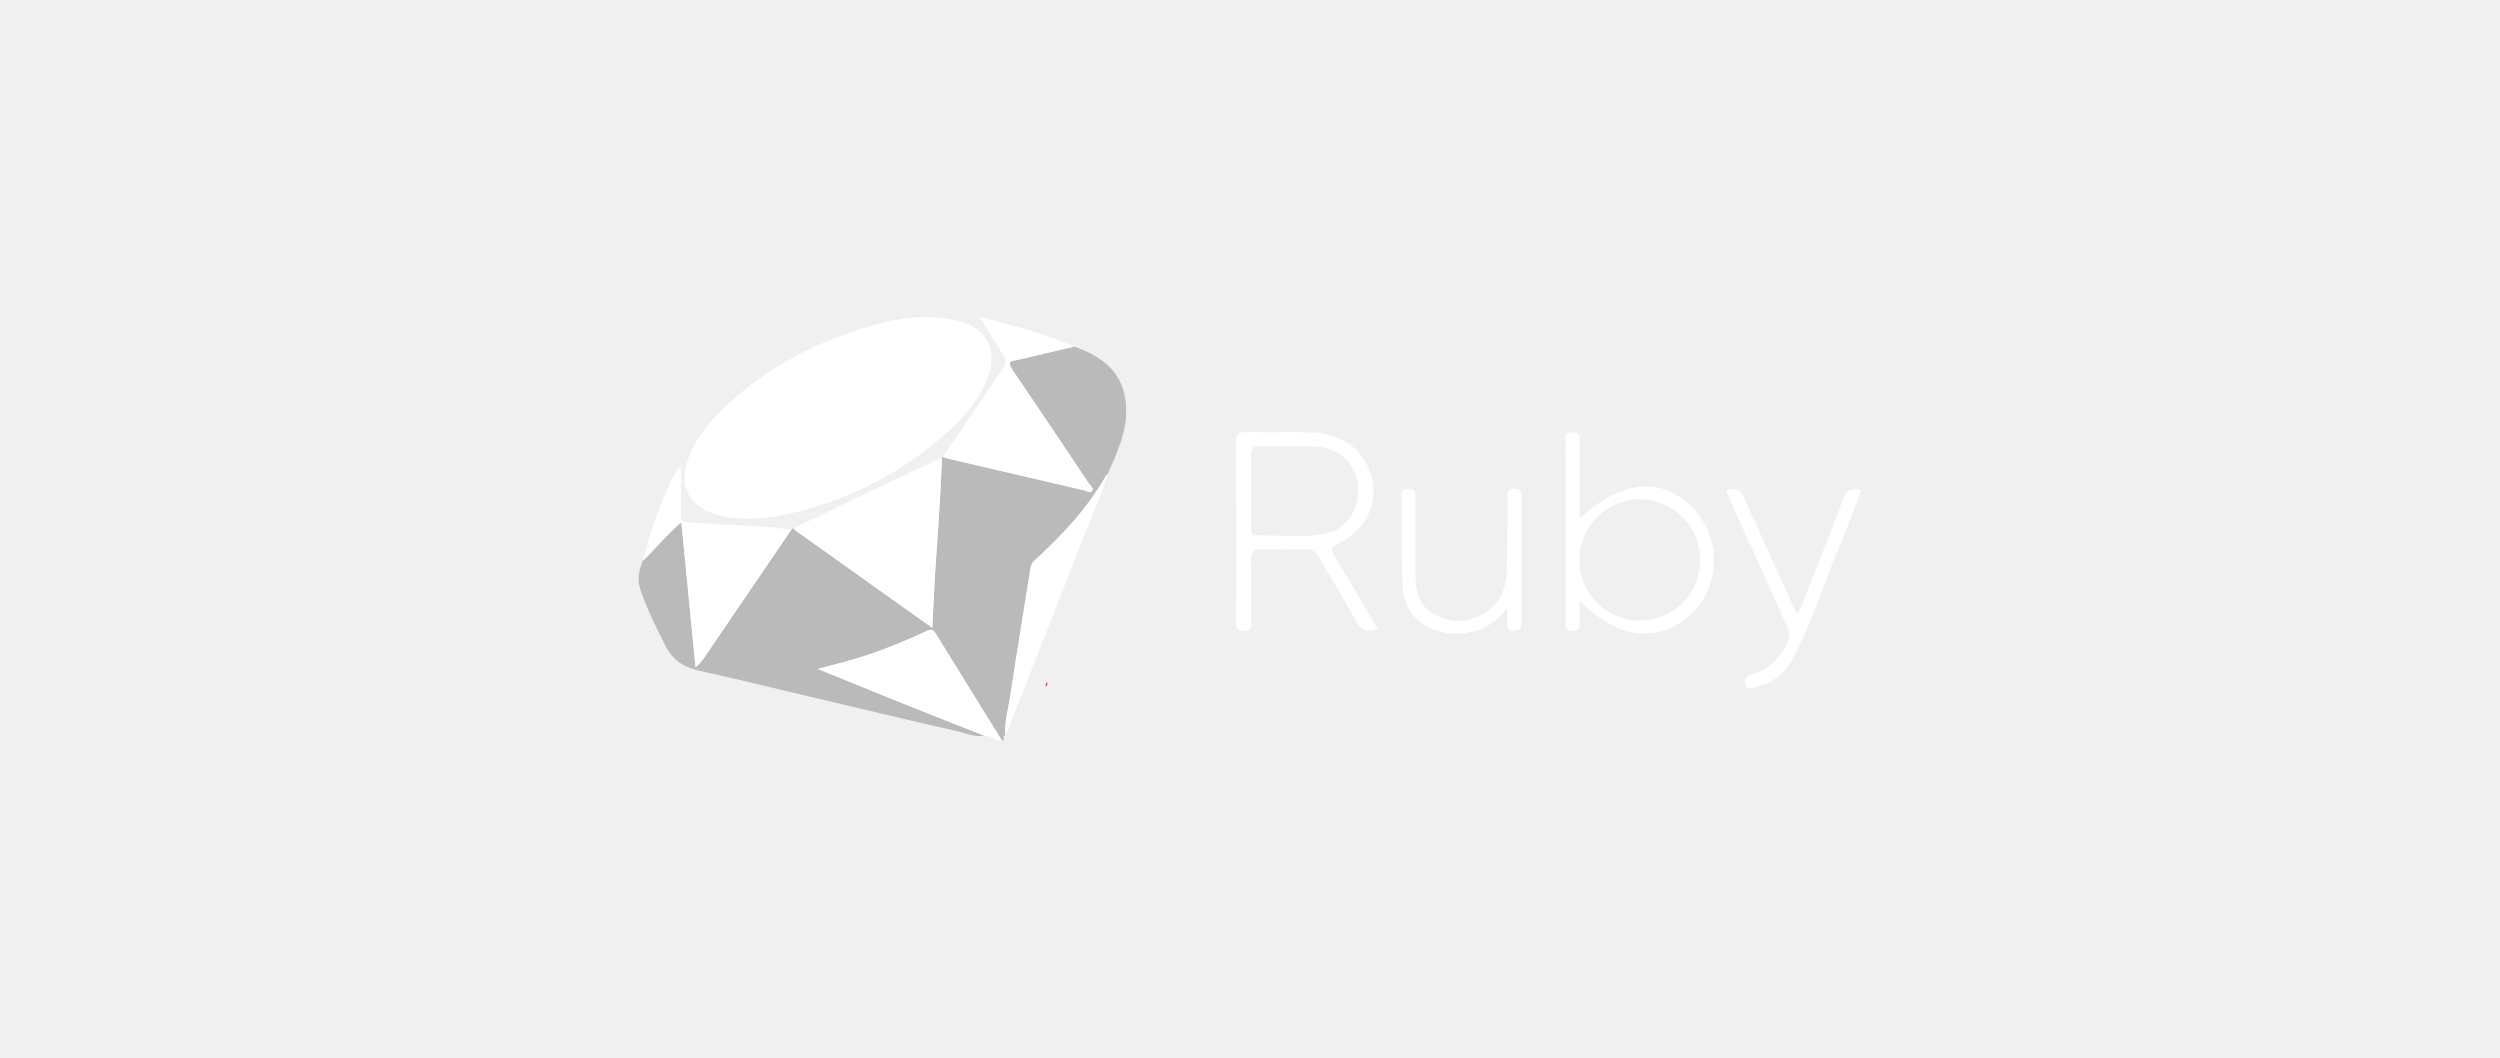
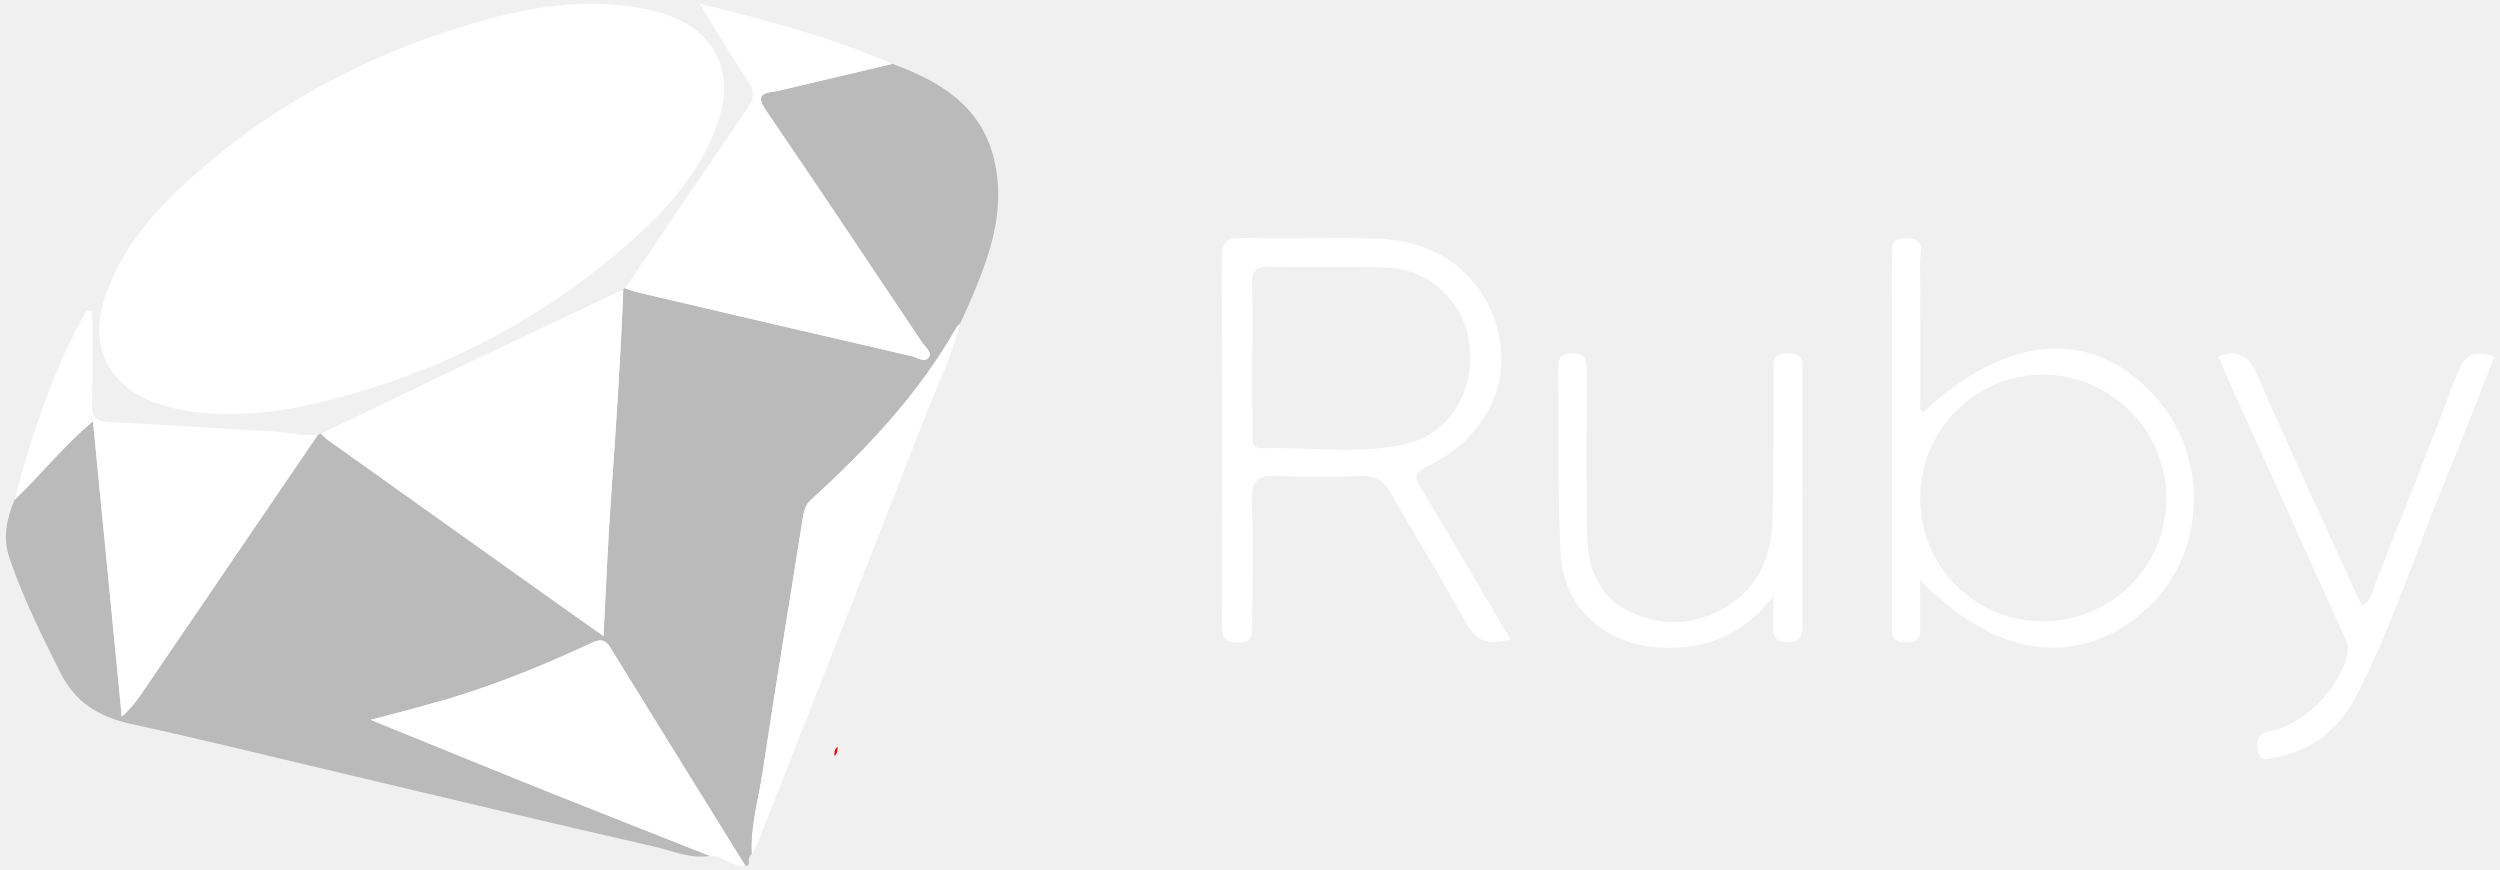
- <svg xmlns="http://www.w3.org/2000/svg" version="1.1" id="Capa_1" x="0px" y="0px" viewBox="0 0 468 198" style="enable-background:new 0 0 468 198;" xml:space="preserve">
-   <style type="text/css">
- 	.st0{fill:#BABABA;}
- 	.st1{fill:#FFFFFF;}
- 	.st2{fill:#EE0F14;}
- </style>
-   <g>
-     <g>
-       <path class="st0" d="M176.34,85.64c0.04-0.07,0.1-0.11,0.18-0.11c0.42,0.13,0.83,0.29,1.26,0.39c8.36,1.96,16.73,3.92,25.1,5.84    c0.52,0.12,1.22,0.69,1.6,0.06c0.27-0.44-0.39-0.93-0.68-1.37c-4.76-7.11-9.51-14.22-14.32-21.29c-0.81-1.19-0.57-1.6,0.74-1.74    c0.24-0.03,0.48-0.09,0.72-0.15c3.39-0.8,6.77-1.6,10.16-2.4c4.34,1.6,8.14,3.83,9.34,8.73c0.77,3.13,0.35,6.23-0.68,9.26    c-0.69,2.03-1.52,3.99-2.43,5.92c-0.11,0.1-0.24,0.18-0.31,0.31c-3.48,6.14-8.26,11.19-13.42,15.9c-0.47,0.43-0.62,0.95-0.72,1.55    c-1.24,7.88-2.55,15.75-3.74,23.64c-0.37,2.46-1.1,4.88-0.96,7.41c0,0,0.02-0.04,0.02-0.04c-0.33,0.19-0.32,0.51-0.3,0.83    c-0.06,0.16-0.08,0.37-0.34,0.24c-4.14-6.69-8.3-13.37-12.42-20.07c-0.48-0.77-0.96-0.76-1.71-0.41    c-3.7,1.73-7.46,3.29-11.35,4.57c-2.89,0.95-5.84,1.68-8.97,2.51c5.67,2.3,11.12,4.54,16.59,6.73c4.87,1.95,9.75,3.86,14.63,5.79    c-1.8,0.31-3.45-0.47-5.13-0.85c-9.15-2.08-18.27-4.27-27.4-6.43c-6.91-1.63-13.81-3.34-20.75-4.86    c-2.97-0.65-5.15-1.99-6.54-4.79c-1.71-3.43-3.4-6.83-4.64-10.47c-0.67-1.96-0.22-3.62,0.46-5.35c2.42-2.29,4.49-4.95,7.23-7.24    c0.9,9.24,1.77,18.21,2.65,27.17c0.97-0.85,1.54-1.7,2.12-2.55c5.31-7.8,10.62-15.59,15.93-23.39c0.1-0.03,0.19-0.05,0.29-0.08    c0.17,0.17,0.33,0.37,0.52,0.51c6.99,4.99,13.99,9.97,20.99,14.95c1.41,1.01,2.83,2,4.46,3.16c0.24-4.5,0.4-8.66,0.7-12.8    C175.67,98.36,176.09,92.01,176.34,85.64z" />
-       <path class="st1" d="M139.88,97.09c-2.03-0.01-4.02-0.22-5.97-0.83c-4.94-1.53-6.88-5.35-5.14-10.24    c1.53-4.29,4.44-7.62,7.76-10.6c7.27-6.56,15.7-11.12,25.03-13.98c5.04-1.55,10.2-2.62,15.55-1.83c1.06,0.16,2.14,0.37,3.15,0.72    c4.64,1.61,6.4,5.38,4.72,10.11c-1.53,4.3-4.43,7.63-7.76,10.6c-8.78,7.82-18.97,12.89-30.45,15.35    C144.5,96.86,142.2,97.11,139.88,97.09z" />
-       <path class="st1" d="M176.34,85.64c-0.24,6.37-0.67,12.72-1.12,19.08c-0.3,4.15-0.46,8.31-0.7,12.8    c-1.63-1.15-3.05-2.15-4.46-3.16c-7-4.98-13.99-9.96-20.99-14.95c-0.2-0.14-0.35-0.34-0.52-0.51c4.8-2.31,9.6-4.64,14.4-6.93    C167.4,89.85,171.87,87.75,176.34,85.64z" />
-       <path class="st1" d="M201.1,64.88c-3.39,0.8-6.77,1.6-10.16,2.4c-0.24,0.06-0.48,0.13-0.72,0.15c-1.31,0.14-1.55,0.55-0.74,1.74    c4.82,7.07,9.56,14.18,14.32,21.29c0.29,0.43,0.95,0.92,0.68,1.37c-0.38,0.62-1.08,0.06-1.6-0.06c-8.37-1.93-16.74-3.88-25.1-5.84    c-0.43-0.1-0.84-0.26-1.26-0.39c3.72-5.49,7.41-11,11.17-16.46c0.66-0.96,0.81-1.66,0.1-2.7c-1.52-2.22-2.87-4.54-4.43-7.05    C189.53,60.89,195.46,62.41,201.1,64.88z" />
-       <path class="st1" d="M148.25,98.99c-5.31,7.8-10.62,15.59-15.93,23.39c-0.58,0.85-1.15,1.7-2.12,2.55    c-0.87-8.96-1.75-17.93-2.65-27.17c-2.74,2.29-4.81,4.95-7.23,7.24c1.63-6.04,3.53-11.97,6.65-17.43    c0.17,0.01,0.35,0.03,0.52,0.04c0,2.87,0.04,5.74-0.02,8.62c-0.02,1.06,0.32,1.52,1.38,1.58c5.1,0.28,10.19,0.59,15.29,0.89    C145.51,98.77,146.86,99.12,148.25,98.99z" />
-       <path class="st1" d="M184.32,137.75c-4.88-1.93-9.76-3.84-14.63-5.79c-5.47-2.19-10.91-4.43-16.59-6.73    c3.13-0.83,6.08-1.57,8.97-2.51c3.89-1.27,7.65-2.84,11.35-4.57c0.74-0.35,1.23-0.36,1.71,0.41c4.13,6.7,8.28,13.39,12.42,20.07    C186.32,138.88,185.51,137.63,184.32,137.75z" />
-       <path class="st1" d="M188.17,137.6c-0.14-2.53,0.58-4.95,0.96-7.41c1.19-7.89,2.5-15.76,3.74-23.64c0.1-0.6,0.24-1.12,0.72-1.55    c5.17-4.72,9.95-9.76,13.42-15.9c0.07-0.12,0.21-0.2,0.31-0.31c-0.76,2.99-2.11,5.76-3.23,8.62    c-5.11,13.07-10.25,26.12-15.39,39.17C188.56,136.93,188.35,137.26,188.17,137.6z" />
-     </g>
-     <g>
-       <path class="st1" d="M257.96,117.82c-1.95,0.57-3.15,0.23-4.11-1.55c-2.18-4.02-4.62-7.89-6.87-11.87    c-0.65-1.15-1.4-1.67-2.75-1.62c-2.56,0.1-5.12,0.12-7.68,0c-1.77-0.09-2.46,0.4-2.39,2.3c0.15,3.72,0.05,7.45,0.04,11.17    c0,0.9,0.24,1.84-1.29,1.87c-1.59,0.03-1.49-0.88-1.49-1.94c0.01-11.09,0.03-22.19-0.02-33.28c-0.01-1.49,0.36-2.05,1.93-2.01    c4.11,0.1,8.23-0.05,12.33,0.06c5.76,0.15,10.02,3.53,11.19,8.7c1.13,4.99-1.33,9.74-6.56,12.26c-1.55,0.74-0.92,1.37-0.4,2.25    C252.57,108.67,255.24,113.2,257.96,117.82z M234.21,91.73c0,2.32-0.01,4.65,0.01,6.97c0.01,0.66-0.19,1.57,0.88,1.54    c4.48-0.14,9.02,0.64,13.43-0.45c3.86-0.96,6.14-4.82,5.68-9c-0.43-3.91-3.63-7.03-7.59-7.17c-3.64-0.13-7.29,0-10.93-0.08    c-1.32-0.03-1.53,0.57-1.5,1.68C234.25,87.39,234.21,89.56,234.21,91.73z" />
-       <path class="st1" d="M295.65,112.35c0,1.59,0.01,2.74,0,3.89c-0.01,0.89,0.27,1.88-1.28,1.86c-1.52-0.01-1.31-0.97-1.31-1.88    c-0.01-9.77,0-19.54,0-29.31c0-1.24-0.05-2.48,0.02-3.72c0.05-0.95-0.54-2.32,1.36-2.28c1.76,0.04,1.19,1.32,1.2,2.18    c0.05,4.26,0.02,8.53,0.03,12.79c0,0.35-0.16,0.78,0.28,1.03c7.71-7.18,15.48-7.77,21.18-1.59c5.12,5.55,4.91,14.46-0.47,19.53    C310.6,120.55,302.77,119.74,295.65,112.35z M306.87,116.16c6.32,0.04,11.39-4.95,11.44-11.28c0.05-6.21-5.15-11.44-11.36-11.42    c-6.18,0.02-11.21,5.02-11.29,11.22C295.58,111.01,300.57,116.12,306.87,116.16z" />
-       <path class="st1" d="M348.48,91.82c-1.48,3.75-2.9,7.5-4.44,11.21c-2.76,6.65-4.94,13.54-8.24,19.96    c-1.54,2.98-3.92,4.98-7.26,5.64c-0.64,0.13-1.63,0.63-1.84-0.64c-0.18-1.08,0.14-1.56,1.4-1.8c3.05-0.58,6.42-4.3,6.89-7.2    c0.14-0.85-0.35-1.48-0.65-2.17c-3.37-7.49-6.76-14.96-10.14-22.45c-0.38-0.84-0.71-1.69-1.08-2.58c1.79-0.61,2.72-0.13,3.48,1.58    c3.14,7.16,6.44,14.24,9.69,21.38c0.93-0.48,0.95-1.34,1.22-2.02c2.53-6.41,5.09-12.81,7.51-19.27    C345.66,91.73,346.55,91.09,348.48,91.82z" />
-       <path class="st1" d="M282.16,113.84c-2.83,3.63-6.36,5.04-10.71,4.72c-4.82-0.36-8.59-3.68-8.86-8.53    c-0.32-5.72-0.16-11.46-0.24-17.19c-0.01-1.02,0.41-1.31,1.39-1.32c1.14-0.01,1.23,0.61,1.23,1.47    c-0.01,4.96-0.04,9.92,0.02,14.87c0.04,3.09,0.85,5.9,3.88,7.38c3.08,1.5,6.21,1.29,9.09-0.5c2.88-1.78,4.03-4.66,4.12-7.9    c0.13-4.49,0.07-8.98,0.09-13.48c0-0.91-0.22-1.87,1.3-1.87c1.47,0,1.36,0.89,1.35,1.84c0,7.67-0.01,15.34,0.01,23.01    c0,1.05-0.08,1.77-1.46,1.74c-1.37-0.03-1.21-0.87-1.21-1.72C282.16,115.54,282.16,114.69,282.16,113.84z" />
-     </g>
-     <path class="st2" d="M195.77,128.54c-0.02-0.32-0.03-0.64,0.3-0.83C196.04,128.01,196.06,128.34,195.77,128.54z" />
-   </g>
+ <svg xmlns="http://www.w3.org/2000/svg" width="230" height="80" viewBox="0 0 230 80" fill="none">
+   <path d="M57.34 26.64C57.38 26.57 57.44 26.53 57.52 26.53C57.94 26.66 58.35 26.82 58.78 26.92C67.14 28.88 75.51 30.84 83.88 32.76C84.4 32.88 85.1 33.45 85.48 32.82C85.75 32.38 85.09 31.89 84.8 31.45C80.04 24.34 75.29 17.23 70.48 10.16C69.67 8.97 69.91 8.56 71.22 8.42C71.46 8.39 71.7 8.33 71.94 8.27C75.33 7.47 78.71 6.67 82.1 5.87C86.44 7.47 90.24 9.7 91.44 14.6C92.21 17.73 91.79 20.83 90.76 23.86C90.07 25.89 89.24 27.85 88.33 29.78C88.22 29.88 88.09 29.96 88.02 30.09C84.54 36.23 79.76 41.28 74.6 45.99C74.13 46.42 73.98 46.94 73.88 47.54C72.64 55.42 71.33 63.29 70.14 71.18C69.77 73.64 69.04 76.06 69.18 78.59L69.2 78.55C68.87 78.74 68.88 79.06 68.9 79.38C68.84 79.54 68.82 79.75 68.56 79.62C64.42 72.93 60.26 66.25 56.14 59.55C55.66 58.78 55.18 58.79 54.43 59.14C50.73 60.87 46.97 62.43 43.08 63.71C40.19 64.66 37.24 65.39 34.11 66.22C39.78 68.52 45.23 70.76 50.7 72.95C55.57 74.9 60.45 76.81 65.33 78.74C63.53 79.05 61.88 78.27 60.2 77.89C51.05 75.81 41.93 73.62 32.8 71.46C25.89 69.83 18.99 68.12 12.05 66.6C9.08 65.95 6.9 64.61 5.51 61.81C3.8 58.38 2.11 54.98 0.87 51.34C0.2 49.38 0.65 47.72 1.33 45.99C3.75 43.7 5.82 41.04 8.56 38.75C9.46 47.99 10.33 56.96 11.21 65.92C12.18 65.07 12.75 64.22 13.33 63.37C18.64 55.57 23.95 47.78 29.26 39.98C29.36 39.95 29.45 39.93 29.55 39.9C29.72 40.07 29.88 40.27 30.07 40.41C37.06 45.4 44.06 50.38 51.06 55.36C52.47 56.37 53.89 57.36 55.52 58.52C55.76 54.02 55.92 49.86 56.22 45.72C56.67 39.36 57.09 33.01 57.34 26.64Z" fill="#BABABA" />
+   <path d="M20.88 38.09C18.85 38.08 16.86 37.87 14.91 37.26C9.97 35.73 8.03 31.91 9.77 27.02C11.3 22.73 14.21 19.4 17.53 16.42C24.8 9.86 33.23 5.3 42.56 2.44C47.6 0.89 52.76 -0.18 58.11 0.61C59.17 0.77 60.25 0.98 61.26 1.33C65.9 2.94 67.66 6.71 65.98 11.44C64.45 15.74 61.55 19.07 58.22 22.04C49.44 29.86 39.25 34.93 27.77 37.39C25.5 37.86 23.2 38.11 20.88 38.09Z" fill="white" />
+   <path d="M57.34 26.64C57.1 33.01 56.67 39.36 56.22 45.72C55.92 49.87 55.76 54.03 55.52 58.52C53.89 57.37 52.47 56.37 51.06 55.36C44.06 50.38 37.07 45.4 30.07 40.41C29.87 40.27 29.72 40.07 29.55 39.9C34.35 37.59 39.15 35.26 43.95 32.97C48.4 30.85 52.87 28.75 57.34 26.64Z" fill="white" />
+   <path d="M82.1 5.88C78.71 6.68 75.33 7.48 71.94 8.28C71.7 8.34 71.46 8.41 71.22 8.43C69.91 8.57 69.67 8.98 70.48 10.17C75.3 17.24 80.04 24.35 84.8 31.46C85.09 31.89 85.75 32.38 85.48 32.83C85.1 33.45 84.4 32.89 83.88 32.77C75.51 30.84 67.14 28.89 58.78 26.93C58.35 26.83 57.94 26.67 57.52 26.54C61.24 21.05 64.93 15.54 68.69 10.08C69.35 9.12 69.5 8.42 68.79 7.38C67.27 5.16 65.92 2.84 64.36 0.33C70.53 1.89 76.46 3.41 82.1 5.88Z" fill="white" />
+   <path d="M29.25 39.99C23.94 47.79 18.63 55.58 13.32 63.38C12.74 64.23 12.17 65.08 11.2 65.93C10.33 56.97 9.45 48 8.55 38.76C5.81 41.05 3.74 43.71 1.32 46C2.95 39.96 4.85 34.03 7.97 28.57C8.14 28.58 8.32 28.6 8.49 28.61C8.49 31.48 8.53 34.35 8.47 37.23C8.45 38.29 8.79 38.75 9.85 38.81C14.95 39.09 20.04 39.4 25.14 39.7C26.51 39.77 27.86 40.12 29.25 39.99Z" fill="white" />
+   <path d="M65.32 78.75C60.44 76.82 55.56 74.91 50.69 72.96C45.22 70.77 39.78 68.53 34.1 66.23C37.23 65.4 40.18 64.66 43.07 63.72C46.96 62.45 50.72 60.88 54.42 59.15C55.16 58.8 55.65 58.79 56.13 59.56C60.26 66.26 64.41 72.95 68.55 79.63C67.32 79.88 66.51 78.63 65.32 78.75Z" fill="white" />
+   <path d="M69.17 78.6C69.03 76.07 69.75 73.65 70.13 71.19C71.32 63.3 72.63 55.43 73.87 47.55C73.97 46.95 74.11 46.43 74.59 46C79.76 41.28 84.54 36.24 88.01 30.1C88.08 29.98 88.22 29.9 88.32 29.79C87.56 32.78 86.21 35.55 85.09 38.41C79.98 51.48 74.84 64.53 69.7 77.58C69.56 77.93 69.35 78.26 69.17 78.6Z" fill="white" />
+   <path d="M138.96 58.82C137.01 59.39 135.81 59.05 134.85 57.27C132.67 53.25 130.23 49.38 127.98 45.4C127.33 44.25 126.58 43.73 125.23 43.78C122.67 43.88 120.11 43.9 117.55 43.78C115.78 43.69 115.09 44.18 115.16 46.08C115.31 49.8 115.21 53.53 115.2 57.25C115.2 58.15 115.44 59.09 113.91 59.12C112.32 59.15 112.42 58.24 112.42 57.18C112.43 46.09 112.45 34.99 112.4 23.9C112.39 22.41 112.76 21.85 114.33 21.89C118.44 21.99 122.56 21.84 126.66 21.95C132.42 22.1 136.68 25.48 137.85 30.65C138.98 35.64 136.52 40.39 131.29 42.91C129.74 43.65 130.37 44.28 130.89 45.16C133.57 49.67 136.24 54.2 138.96 58.82ZM115.21 32.73C115.21 35.05 115.2 37.38 115.22 39.7C115.23 40.36 115.03 41.27 116.1 41.24C120.58 41.1 125.12 41.88 129.53 40.79C133.39 39.83 135.67 35.97 135.21 31.79C134.78 27.88 131.58 24.76 127.62 24.62C123.98 24.49 120.33 24.62 116.69 24.54C115.37 24.51 115.16 25.11 115.19 26.22C115.25 28.39 115.21 30.56 115.21 32.73Z" fill="white" />
+   <path d="M176.65 53.35C176.65 54.94 176.66 56.09 176.65 57.24C176.64 58.13 176.92 59.12 175.37 59.1C173.85 59.09 174.06 58.13 174.06 57.22C174.05 47.45 174.06 37.68 174.06 27.91C174.06 26.67 174.01 25.43 174.08 24.19C174.13 23.24 173.54 21.87 175.44 21.91C177.2 21.95 176.63 23.23 176.64 24.09C176.69 28.35 176.66 32.62 176.67 36.88C176.67 37.23 176.51 37.66 176.95 37.91C184.66 30.73 192.43 30.14 198.13 36.32C203.25 41.87 203.04 50.78 197.66 55.85C191.6 61.55 183.77 60.74 176.65 53.35ZM187.87 57.16C194.19 57.2 199.26 52.21 199.31 45.88C199.36 39.67 194.16 34.44 187.95 34.46C181.77 34.48 176.74 39.48 176.66 45.68C176.58 52.01 181.57 57.12 187.87 57.16Z" fill="white" />
+   <path d="M229.48 32.82C228 36.57 226.58 40.32 225.04 44.03C222.28 50.68 220.1 57.57 216.8 63.99C215.26 66.97 212.88 68.97 209.54 69.63C208.9 69.76 207.91 70.26 207.7 68.99C207.52 67.91 207.84 67.43 209.1 67.19C212.15 66.61 215.52 62.89 215.99 59.99C216.13 59.14 215.64 58.51 215.34 57.82C211.97 50.33 208.58 42.86 205.2 35.37C204.82 34.53 204.49 33.68 204.12 32.79C205.91 32.18 206.84 32.66 207.6 34.37C210.74 41.53 214.04 48.61 217.29 55.75C218.22 55.27 218.24 54.41 218.51 53.73C221.04 47.32 223.6 40.92 226.02 34.46C226.66 32.73 227.55 32.09 229.48 32.82Z" fill="white" />
+   <path d="M163.16 54.84C160.33 58.47 156.8 59.88 152.45 59.56C147.63 59.2 143.86 55.88 143.59 51.03C143.27 45.31 143.43 39.57 143.35 33.84C143.34 32.82 143.76 32.53 144.74 32.52C145.88 32.51 145.97 33.13 145.97 33.99C145.96 38.95 145.93 43.91 145.99 48.86C146.03 51.95 146.84 54.76 149.87 56.24C152.95 57.74 156.08 57.53 158.96 55.74C161.84 53.96 162.99 51.08 163.08 47.84C163.21 43.35 163.15 38.86 163.17 34.36C163.17 33.45 162.95 32.49 164.47 32.49C165.94 32.49 165.83 33.38 165.82 34.33C165.82 42 165.81 49.67 165.83 57.34C165.83 58.39 165.75 59.11 164.37 59.08C163 59.05 163.16 58.21 163.16 57.36C163.16 56.54 163.16 55.69 163.16 54.84Z" fill="white" />
+   <path d="M76.77 69.54C76.75 69.22 76.74 68.9 77.07 68.71C77.04 69.01 77.06 69.34 76.77 69.54Z" fill="#EE0F14" />
</svg>
